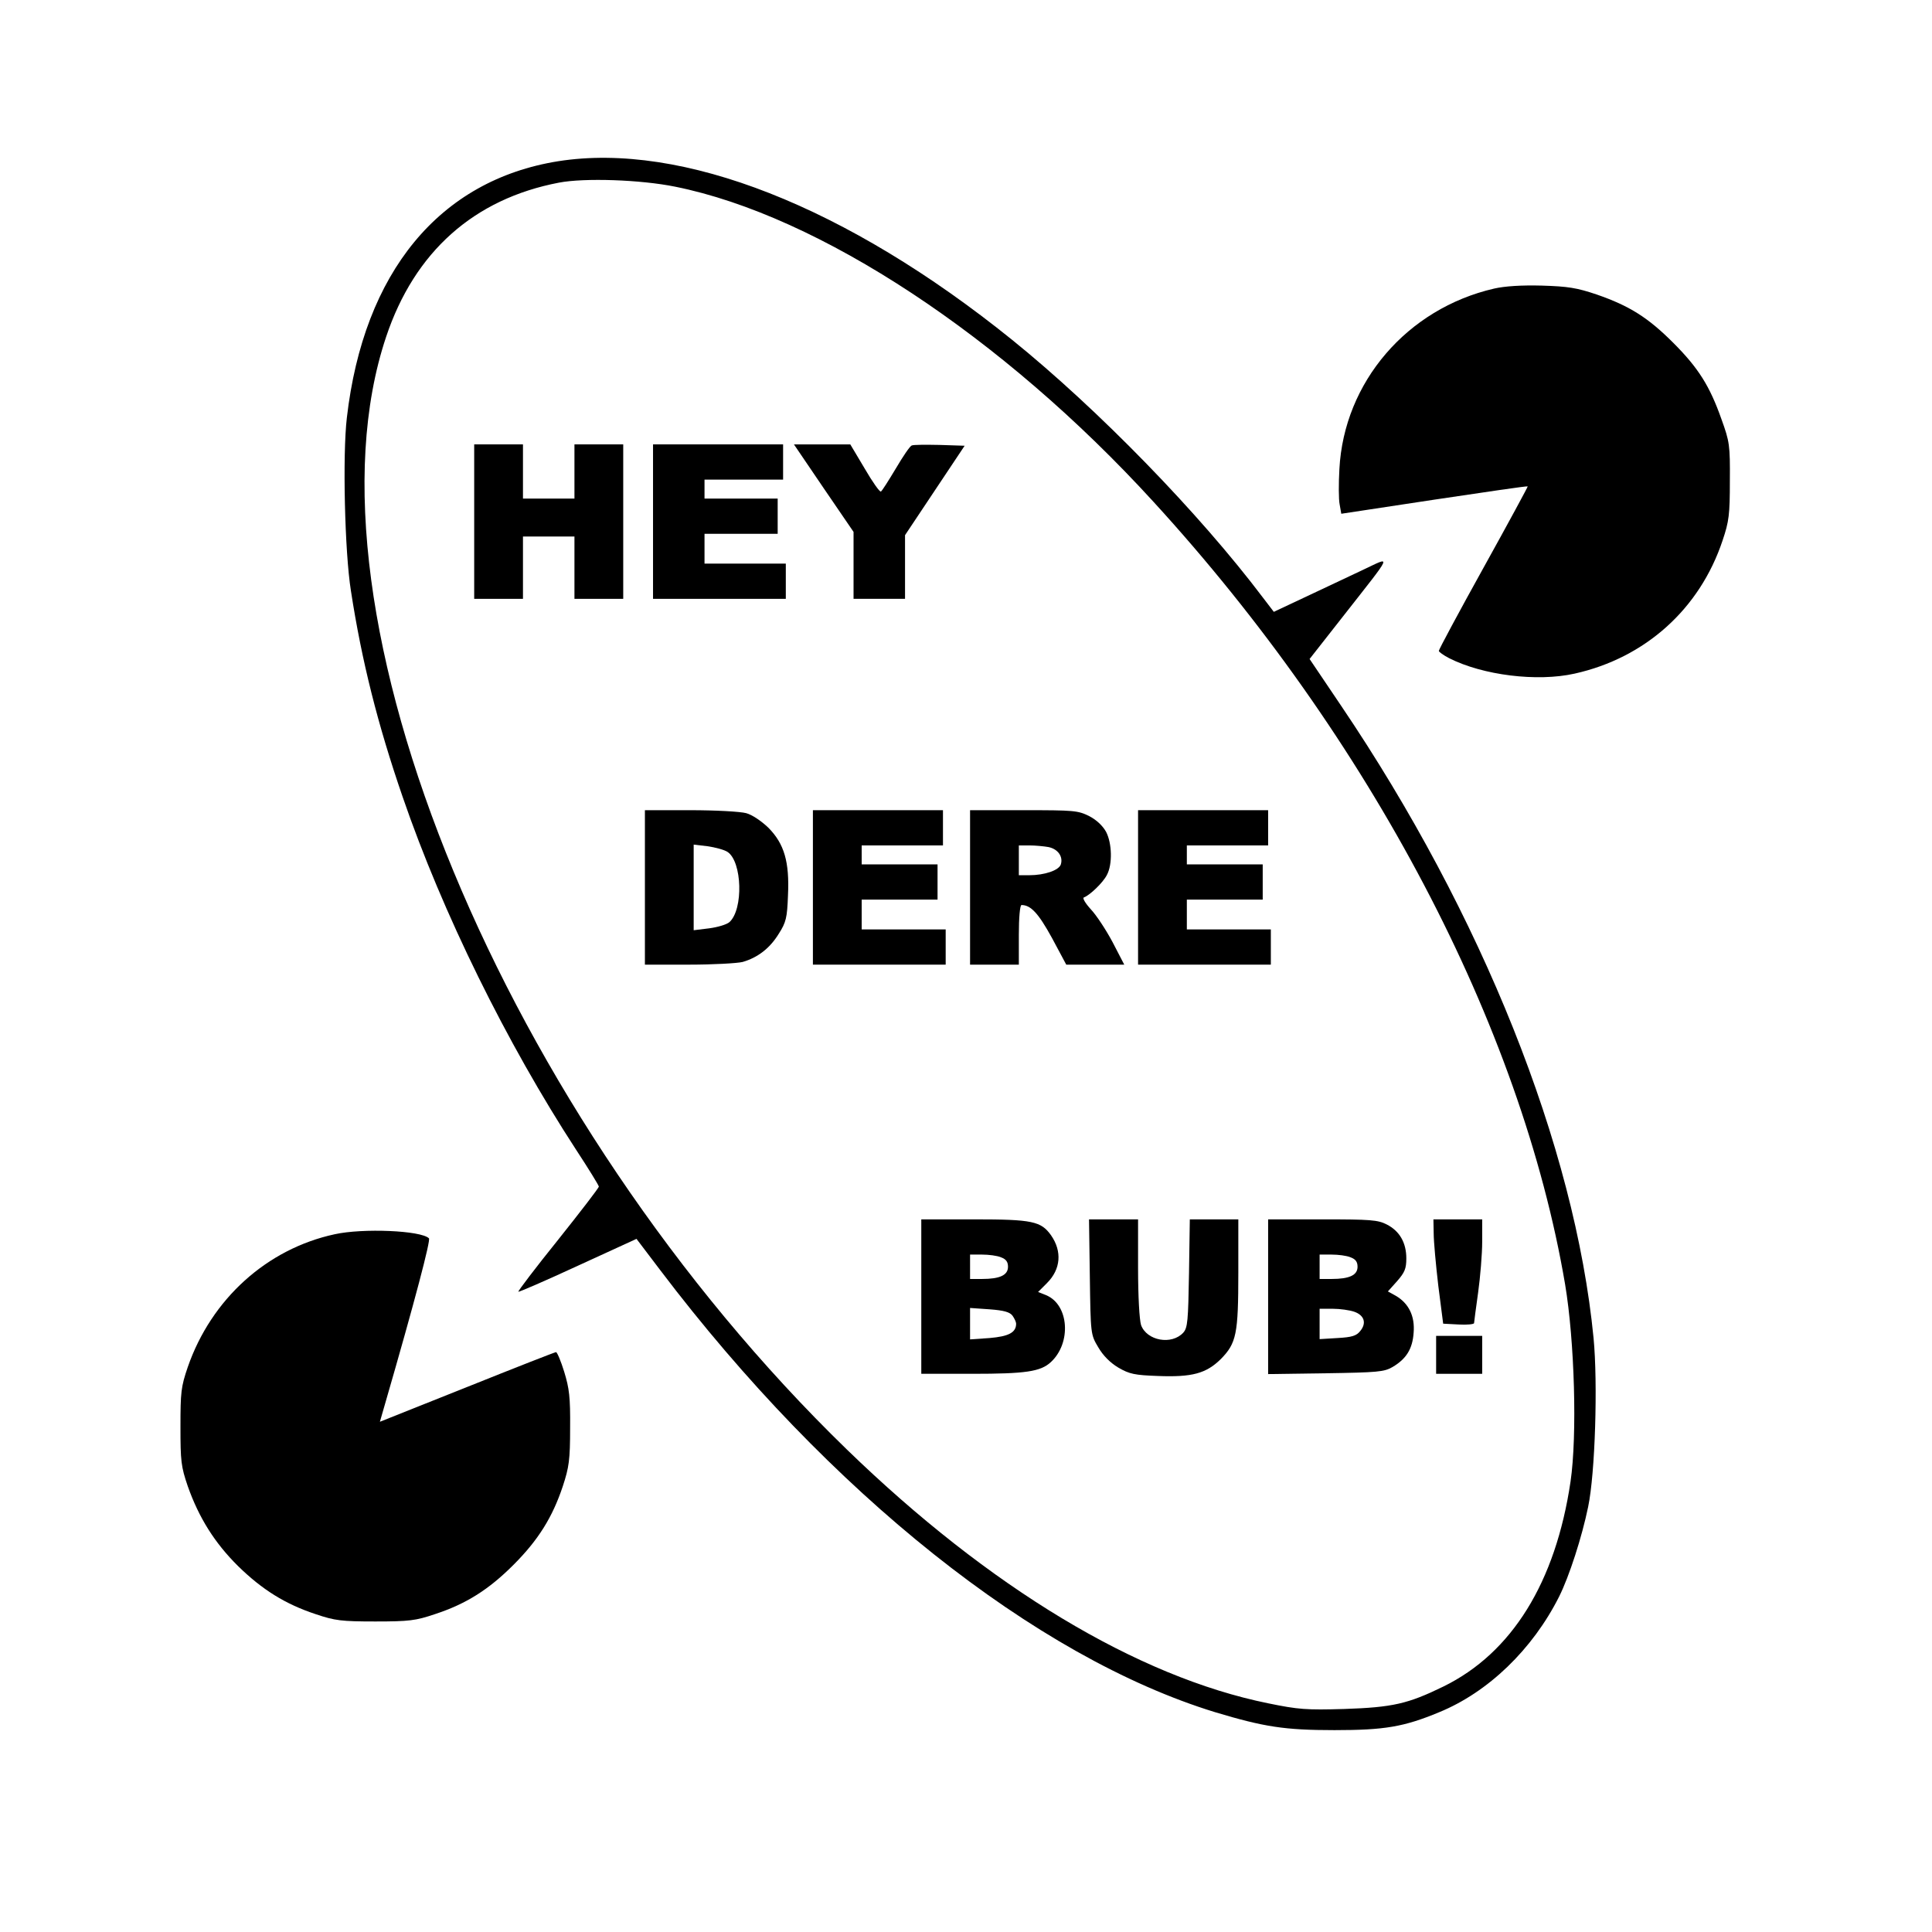
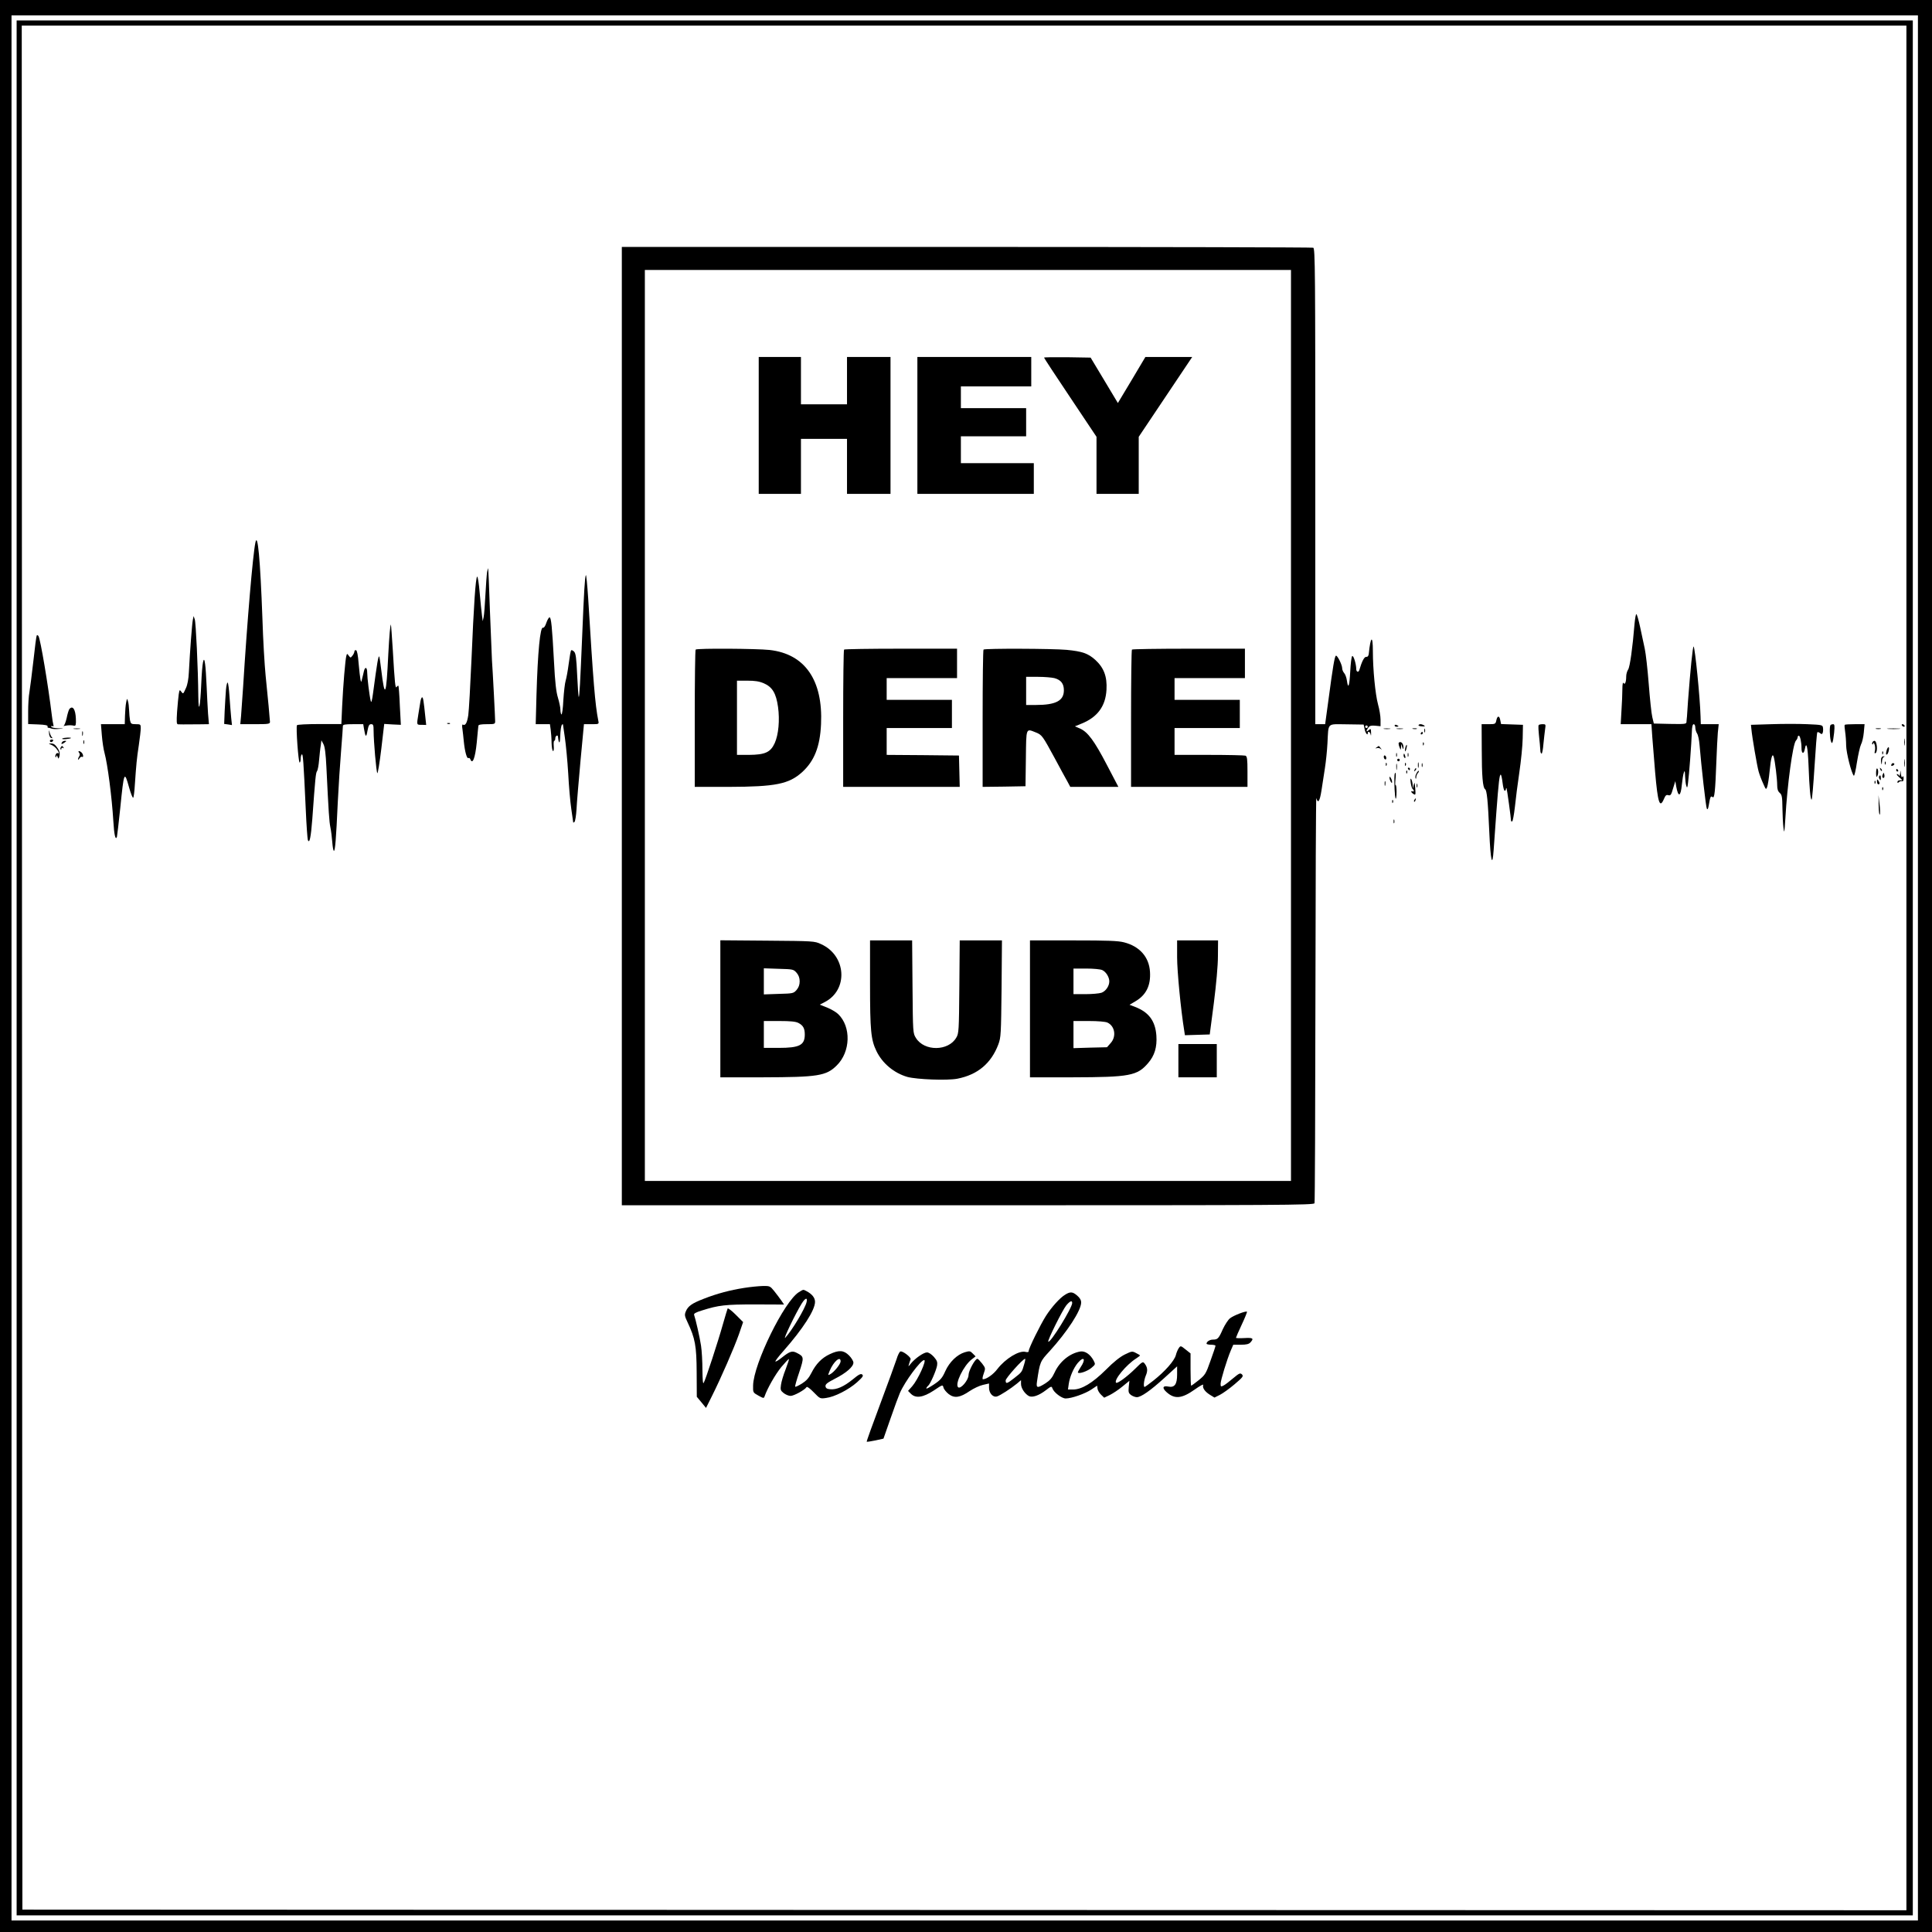
- <svg xmlns="http://www.w3.org/2000/svg" version="1.0" width="713pt" height="713pt" viewBox="0 0 713 713" preserveAspectRatio="xMidYMid meet">
-   <g transform="translate(0,713) scale(0.1,-0.1)" fill="#000000" stroke="none">
-     <path d="M2060 6535 c-438 -70 -718 -409 -780 -947 -16 -136 -8 -494 15 -638 40 -260 99 -494 191 -761 147 -428 384 -909 640 -1302 46 -70 84 -132 84 -136 0 -5 -68 -93 -150 -196 -83 -103 -149 -190 -147 -192 2 -2 101 41 220 96 l216 99 88 -116 c623 -822 1385 -1428 2048 -1631 180 -54 255 -66 440 -66 185 0 256 12 386 66 181 74 345 232 443 427 37 74 84 219 107 331 26 124 36 456 20 623 -69 707 -411 1563 -932 2334 l-116 172 124 158 c188 240 180 221 71 170 -51 -24 -146 -69 -210 -99 l-117 -55 -39 51 c-236 313 -609 696 -927 953 -610 492 -1218 731 -1675 659z m432 -94 c531 -107 1208 -553 1765 -1163 799 -873 1357 -1934 1519 -2888 35 -209 45 -557 20 -728 -55 -371 -216 -632 -469 -756 -131 -64 -187 -77 -367 -83 -139 -4 -168 -2 -280 21 -483 98 -1030 428 -1554 936 -1266 1228 -2040 3095 -1701 4107 105 314 324 509 638 569 94 18 301 11 429 -15z" />
-     <path d="M1750 5205 l0 -285 90 0 90 0 0 115 0 115 95 0 95 0 0 -115 0 -115 90 0 90 0 0 285 0 285 -90 0 -90 0 0 -100 0 -100 -95 0 -95 0 0 100 0 100 -90 0 -90 0 0 -285z" />
-     <path d="M2410 5205 l0 -285 245 0 245 0 0 65 0 65 -150 0 -150 0 0 55 0 55 135 0 135 0 0 65 0 65 -135 0 -135 0 0 35 0 35 145 0 145 0 0 65 0 65 -240 0 -240 0 0 -285z" />
-     <path d="M3040 5328 l110 -161 0 -124 0 -123 95 0 95 0 0 118 0 117 110 165 110 165 -92 3 c-50 1 -97 1 -103 -2 -7 -2 -33 -41 -59 -85 -27 -45 -51 -83 -55 -85 -4 -3 -31 35 -60 85 l-53 89 -104 0 -104 0 110 -162z" />
-     <path d="M2380 3855 l0 -285 163 0 c89 0 178 5 198 10 55 16 100 50 133 104 27 42 31 59 34 141 6 125 -14 191 -72 250 -26 25 -60 48 -82 54 -22 6 -114 11 -206 11 l-168 0 0 -285z m305 131 c54 -36 59 -212 7 -259 -10 -9 -44 -19 -75 -23 l-57 -7 0 158 0 158 51 -6 c28 -4 62 -13 74 -21z" />
-     <path d="M3000 3855 l0 -285 245 0 245 0 0 65 0 65 -155 0 -155 0 0 55 0 55 140 0 140 0 0 65 0 65 -140 0 -140 0 0 35 0 35 150 0 150 0 0 65 0 65 -240 0 -240 0 0 -285z" />
-     <path d="M3580 3855 l0 -285 90 0 90 0 0 110 c0 63 4 110 10 110 34 0 62 -30 112 -121 l53 -99 107 0 107 0 -43 83 c-24 45 -60 100 -81 122 -20 22 -31 41 -25 43 22 8 71 55 85 83 21 39 19 117 -3 159 -12 22 -35 44 -62 58 -42 21 -57 22 -242 22 l-198 0 0 -285z m289 149 c35 -7 55 -35 46 -64 -7 -22 -60 -40 -117 -40 l-38 0 0 55 0 55 39 0 c21 0 53 -3 70 -6z" />
-     <path d="M4200 3855 l0 -285 245 0 245 0 0 65 0 65 -155 0 -155 0 0 55 0 55 140 0 140 0 0 65 0 65 -140 0 -140 0 0 35 0 35 150 0 150 0 0 65 0 65 -240 0 -240 0 0 -285z" />
-     <path d="M3400 2345 l0 -285 188 0 c197 0 252 8 290 43 77 71 67 212 -17 247 l-30 12 33 33 c51 51 56 117 15 176 -37 52 -69 59 -283 59 l-196 0 0 -285z m294 145 c19 -7 26 -17 26 -35 0 -31 -30 -45 -96 -45 l-44 0 0 45 0 45 44 0 c25 0 56 -4 70 -10z m43 -216 c7 -10 13 -23 13 -29 0 -33 -28 -47 -98 -53 l-72 -5 0 58 0 58 72 -5 c53 -4 75 -10 85 -24z" />
-     <path d="M4022 2418 c3 -212 3 -213 31 -260 18 -31 44 -57 74 -75 41 -24 61 -28 146 -31 126 -5 178 9 232 62 58 59 65 92 65 320 l0 196 -89 0 -90 0 -3 -199 c-3 -175 -5 -201 -21 -219 -43 -47 -135 -30 -156 28 -6 20 -11 104 -11 211 l0 179 -91 0 -90 0 3 -212z" />
-     <path d="M4680 2344 l0 -285 213 3 c191 3 215 5 246 23 51 30 74 67 78 127 5 61 -18 108 -66 136 l-29 16 34 38 c28 32 34 46 34 84 0 58 -25 101 -72 125 -33 17 -60 19 -238 19 l-200 0 0 -286z m304 146 c19 -7 26 -17 26 -35 0 -31 -30 -45 -96 -45 l-44 0 0 45 0 45 44 0 c25 0 56 -4 70 -10z m14 -201 c37 -13 46 -42 22 -71 -14 -18 -31 -23 -84 -26 l-66 -4 0 56 0 56 49 0 c26 0 62 -5 79 -11z" />
-     <path d="M5291 2578 c0 -29 8 -116 17 -193 l18 -140 57 -3 c31 -2 57 1 57 5 0 4 7 55 15 113 8 58 15 142 15 188 l0 82 -90 0 -90 0 1 -52z" />
-     <path d="M5300 2130 l0 -70 85 0 85 0 0 70 0 70 -85 0 -85 0 0 -70z" />
-     <path d="M5514 6065 c-321 -74 -554 -345 -571 -666 -3 -53 -3 -112 1 -131 l6 -34 343 52 c188 28 343 51 345 49 1 -1 -72 -136 -163 -300 -91 -164 -165 -302 -165 -307 0 -4 17 -16 38 -27 124 -63 325 -88 463 -57 261 58 462 239 546 491 24 71 27 96 27 220 1 132 -1 145 -31 228 -43 122 -85 189 -178 282 -93 93 -161 136 -282 178 -74 25 -106 30 -203 33 -74 2 -137 -2 -176 -11z" />
-     <path d="M1235 2575 c-250 -54 -455 -239 -542 -490 -25 -73 -27 -93 -27 -220 0 -127 2 -147 27 -220 41 -116 99 -209 186 -295 89 -87 174 -140 286 -177 71 -24 95 -27 220 -27 125 0 149 3 220 27 116 38 199 91 290 182 92 92 144 176 182 290 23 70 27 97 27 215 1 114 -3 146 -22 208 -12 39 -26 72 -30 72 -4 0 -152 -58 -329 -129 l-321 -128 19 66 c111 383 169 605 162 611 -29 29 -244 38 -348 15z" />
+ <svg xmlns="http://www.w3.org/2000/svg" version="1.0" width="1510pt" height="1510pt" viewBox="0 0 1510 1510" preserveAspectRatio="xMidYMid meet">
+   <g transform="translate(0,1510) scale(0.1,-0.1)" fill="#000000" stroke="none">
+     <path d="M0 7550 l0 -7550 7550 0 7550 0 0 7550 0 7550 -7550 0 -7550 0 0 -7550z m14990 -15 l0 -7445 -7450 0 -7450 0 0 7445 0 7445 7450 0 7450 0 0 -7445z" />
+     <path d="M130 7535 l0 -7405 7410 0 7410 0 0 7405 0 7405 -7410 0 -7410 0 0 -7405z m14770 0 l0 -7365 -7362 2 -7363 3 -3 7363 -2 7362 7365 0 7365 0 0 -7365z" />
+     <path d="M4860 9425 l0 -3745 2704 0 c2456 0 2704 1 2710 16 3 9 6 730 7 1602 1 873 4 1577 7 1564 13 -46 27 -25 40 58 7 47 19 126 27 175 8 50 17 137 20 195 9 166 -7 150 149 149 l134 -2 7 -33 c5 -31 25 -58 25 -35 0 21 19 11 23 -11 2 -13 4 -6 3 14 -1 34 -2 35 -19 21 -20 -19 -22 -6 -2 21 10 14 23 17 54 14 l41 -4 0 51 c0 28 -9 82 -20 121 -21 77 -40 274 -40 415 0 129 -18 118 -32 -21 -2 -17 -9 -25 -20 -24 -15 2 -34 -35 -54 -103 -6 -21 -24 -15 -24 8 0 39 -22 111 -32 101 -5 -5 -12 -59 -15 -121 -6 -114 -16 -142 -26 -70 -3 22 -12 48 -21 58 -9 10 -16 27 -16 39 0 26 -39 104 -49 97 -10 -5 -24 -88 -57 -337 l-27 -198 -38 0 -39 0 0 1859 c0 1686 -1 1859 -16 1865 -9 3 -1228 6 -2710 6 l-2694 0 0 -3745z m5230 5 l0 -3560 -2525 0 -2525 0 0 3560 0 3560 2525 0 2525 0 0 -3560z m600 -10 c0 -5 -4 -10 -10 -10 -5 0 -10 5 -10 10 0 6 5 10 10 10 6 0 10 -4 10 -10z" />
+     <path d="M5930 11775 l0 -535 165 0 165 0 0 215 0 215 180 0 180 0 0 -215 0 -215 170 0 170 0 0 535 0 535 -170 0 -170 0 0 -185 0 -185 -180 0 -180 0 0 185 0 185 -165 0 -165 0 0 -535z" />
+     <path d="M7170 11775 l0 -535 455 0 455 0 0 120 0 120 -285 0 -285 0 0 105 0 105 255 0 255 0 0 110 0 110 -255 0 -255 0 0 85 0 85 275 0 275 0 0 115 0 115 -445 0 -445 0 0 -535z" />
+     <path d="M8160 12305 c0 -3 92 -144 205 -312 l205 -307 0 -223 0 -223 165 0 165 0 0 223 0 223 209 312 209 312 -183 0 -183 0 -107 -180 -108 -180 -106 177 -107 178 -182 3 c-100 1 -182 0 -182 -3z" />
+     <path d="M5437 10023 c-4 -3 -7 -246 -7 -540 l0 -533 268 0 c363 1 467 22 570 114 96 87 141 199 149 376 16 344 -126 549 -402 580 -100 11 -568 14 -578 3z m534 -264 c66 -29 95 -78 110 -185 14 -103 4 -215 -26 -282 -33 -72 -75 -91 -202 -92 l-93 0 0 290 0 290 81 0 c60 0 93 -5 130 -21z" />
+     <path d="M6597 10023 c-4 -3 -7 -246 -7 -540 l0 -533 455 0 456 0 -3 123 -3 122 -282 3 -283 2 0 105 0 105 255 0 255 0 0 110 0 110 -255 0 -255 0 0 85 0 85 275 0 275 0 0 115 0 115 -438 0 c-241 0 -442 -3 -445 -7z" />
+     <path d="M7687 10023 c-4 -3 -7 -246 -7 -540 l0 -533 168 2 167 3 3 218 c3 244 -1 234 79 202 47 -19 52 -27 146 -200 41 -77 86 -159 99 -182 l23 -43 188 0 188 0 -90 172 c-98 188 -149 257 -210 284 l-40 17 56 23 c121 50 184 135 191 263 6 104 -21 173 -88 234 -56 50 -100 66 -224 78 -106 10 -640 12 -649 2z m554 -223 c51 -14 74 -43 74 -95 0 -82 -63 -115 -220 -115 l-75 0 0 110 0 110 93 0 c50 0 108 -5 128 -10z" />
+     <path d="M8847 10023 c-4 -3 -7 -246 -7 -540 l0 -533 455 0 455 0 0 119 c0 99 -3 120 -16 125 -9 3 -137 6 -285 6 l-269 0 0 105 0 105 255 0 255 0 0 110 0 110 -255 0 -255 0 0 85 0 85 275 0 275 0 0 115 0 115 -438 0 c-241 0 -442 -3 -445 -7z" />
+     <path d="M5630 7216 l0 -536 333 0 c429 1 494 11 576 92 109 106 115 303 12 402 -15 15 -54 38 -86 51 l-58 23 39 20 c186 96 169 364 -29 453 -51 24 -58 24 -419 27 l-368 3 0 -535z m596 281 c16 -19 24 -40 24 -67 0 -27 -8 -48 -24 -67 -24 -27 -27 -28 -140 -31 l-116 -4 0 102 0 102 116 -4 c113 -3 116 -4 140 -31z m14 -392 c37 -19 50 -43 50 -90 0 -84 -41 -105 -205 -105 l-115 0 0 105 0 105 120 0 c88 0 129 -4 150 -15z" />
+     <path d="M6800 7408 c0 -364 7 -434 50 -523 47 -97 138 -172 242 -202 75 -20 311 -29 390 -14 159 31 265 120 321 269 20 54 21 78 25 435 l3 377 -165 0 -165 0 -3 -362 c-3 -345 -4 -365 -24 -398 -62 -107 -250 -108 -315 -3 -24 38 -24 40 -27 401 l-3 362 -164 0 -165 0 0 -342z" />
+     <path d="M8050 7215 l0 -535 333 0 c447 1 506 12 591 112 50 58 70 124 64 213 -8 115 -59 184 -166 225 l-44 17 46 27 c84 49 121 124 114 231 -7 115 -81 199 -203 230 -47 12 -127 15 -397 15 l-338 0 0 -535z m565 303 c29 -13 55 -55 55 -88 0 -37 -28 -77 -61 -89 -18 -6 -74 -11 -125 -11 l-94 0 0 100 0 100 100 0 c55 0 111 -5 125 -12z m40 -410 c59 -27 72 -109 26 -160 l-29 -33 -131 -3 -131 -4 0 106 0 106 120 0 c71 0 130 -5 145 -12z" />
+     <path d="M9200 7619 c0 -110 29 -412 56 -577 l5 -33 97 3 97 3 32 245 c19 150 32 292 32 368 l1 122 -160 0 -160 0 0 -131z" />
+     <path d="M9210 6810 l0 -130 150 0 150 0 0 130 0 130 -150 0 -150 0 0 -130z" />
+     <path d="M1996 10859 c-20 -95 -64 -613 -96 -1129 -6 -91 -13 -193 -16 -227 l-6 -63 116 0 c104 0 116 2 116 18 -1 24 -16 188 -34 362 -8 80 -20 280 -25 445 -17 464 -37 680 -55 594z" />
+     <path d="M3807 10628 c-3 -18 -9 -97 -13 -176 -4 -78 -10 -157 -14 -175 l-7 -32 -6 45 c-3 25 -12 105 -18 178 -6 73 -15 130 -20 125 -12 -12 -26 -222 -44 -648 -9 -203 -20 -399 -25 -434 -9 -61 -23 -86 -43 -74 -5 3 -7 -11 -3 -33 3 -22 8 -66 11 -99 8 -80 24 -137 36 -130 5 4 12 -1 15 -9 17 -45 38 9 50 129 4 39 8 81 9 95 2 14 3 31 4 38 1 8 21 12 66 12 61 0 65 1 65 23 0 30 -19 395 -25 477 -2 36 -9 211 -16 390 -6 179 -12 326 -14 328 -1 2 -5 -12 -8 -30z" />
+     <path d="M4579 10605 c-8 -12 -15 -134 -29 -480 -15 -355 -21 -477 -27 -472 -2 3 -8 80 -12 171 -6 134 -11 170 -24 183 -9 9 -19 14 -23 10 -4 -3 -12 -50 -19 -104 -7 -54 -18 -114 -24 -133 -6 -19 -14 -88 -18 -152 -3 -65 -10 -115 -15 -112 -4 3 -8 20 -8 37 0 18 -9 59 -19 93 -14 45 -23 119 -31 280 -15 276 -22 349 -35 349 -5 0 -17 -19 -25 -43 -8 -25 -19 -41 -26 -38 -22 9 -41 -186 -51 -526 l-6 -228 55 0 56 0 6 -42 c3 -24 7 -71 7 -105 1 -35 6 -63 12 -63 5 0 7 18 5 40 -2 22 0 40 4 40 5 0 8 9 8 20 0 18 19 30 21 13 5 -55 15 -61 17 -10 2 58 7 96 15 104 4 3 7 4 7 1 0 -2 7 -49 15 -104 8 -54 20 -180 26 -279 5 -99 16 -224 24 -277 8 -54 15 -101 15 -105 0 -4 5 -2 10 3 6 6 13 51 16 100 2 49 17 218 31 377 l27 287 59 0 c59 0 59 0 53 28 -25 126 -39 300 -79 957 -7 105 -15 186 -18 180z" />
+     <path d="M12775 10223 c-15 -184 -36 -336 -50 -356 -8 -12 -15 -36 -15 -53 0 -45 -10 -70 -21 -52 -5 8 -9 -11 -9 -48 0 -33 -3 -109 -7 -167 l-6 -107 120 0 120 0 7 -102 c4 -57 14 -179 22 -273 21 -241 36 -287 69 -209 12 28 19 34 34 29 17 -5 23 2 37 52 l18 58 7 -43 c16 -86 35 -80 44 16 4 37 10 78 15 92 7 21 9 17 10 -25 1 -27 5 -61 9 -75 7 -22 9 -20 14 20 8 54 27 309 30 397 1 43 6 63 15 63 6 0 12 -11 12 -25 0 -14 6 -36 14 -48 8 -12 16 -51 19 -87 14 -170 50 -487 57 -500 6 -10 10 -3 15 25 12 70 15 77 30 65 15 -13 21 40 30 285 3 83 8 180 11 218 l7 67 -70 0 -70 0 -2 63 c-4 146 -43 532 -54 544 -7 6 -26 -188 -44 -427 -3 -52 -7 -106 -8 -120 -2 -14 -3 -33 -4 -43 -1 -16 -12 -17 -128 -15 l-127 3 -12 50 c-7 28 -19 145 -28 260 -9 116 -23 239 -31 275 -8 36 -24 111 -36 168 -12 56 -25 102 -30 102 -4 0 -10 -35 -14 -77z" />
+     <path d="M1507 10255 c-6 -29 -22 -240 -31 -411 -2 -49 -11 -97 -22 -120 -23 -51 -22 -50 -38 -29 -12 16 -13 15 -19 -21 -3 -21 -9 -83 -13 -136 -5 -80 -4 -98 7 -99 14 -1 37 -1 168 0 l74 1 -7 83 c-3 45 -8 141 -11 212 -3 72 -8 150 -12 175 -10 79 -23 13 -30 -154 -8 -184 -21 -242 -23 -101 -2 223 -19 582 -28 605 l-9 25 -6 -30z" />
+     <path d="M3046 10158 c-3 -35 -8 -110 -11 -168 -16 -335 -27 -360 -56 -120 -6 52 -13 97 -15 99 -7 8 -17 -51 -48 -284 -8 -60 -14 -82 -18 -65 -11 43 -28 184 -28 223 0 43 -17 50 -26 10 -3 -16 -10 -41 -14 -58 -7 -30 -7 -30 -13 -5 -3 14 -9 70 -14 124 -5 65 -12 101 -20 104 -7 2 -13 -2 -13 -10 0 -7 -7 -22 -15 -32 -15 -19 -15 -19 -29 -1 -13 18 -14 18 -19 -1 -8 -26 -25 -227 -33 -396 l-6 -137 -171 0 c-99 0 -172 -4 -176 -9 -9 -15 11 -292 21 -292 4 0 8 13 8 29 0 17 4 32 9 35 9 6 13 -45 31 -435 5 -119 13 -224 16 -234 13 -33 24 21 35 165 23 320 27 361 37 373 5 6 13 46 16 87 4 41 9 93 13 114 l5 40 16 -30 c11 -20 18 -75 23 -179 18 -368 22 -423 31 -470 6 -27 12 -80 15 -117 3 -38 8 -68 13 -68 9 0 17 90 30 380 6 124 18 305 26 403 8 99 14 185 14 193 0 11 18 14 80 14 l79 0 6 -37 c11 -66 18 -70 27 -15 8 41 13 52 29 52 16 0 19 -7 19 -52 0 -80 21 -322 29 -331 4 -4 18 81 31 189 l23 196 65 -4 65 -3 -8 150 c-3 83 -9 152 -11 155 -3 2 -9 -2 -14 -9 -10 -17 -15 28 -30 289 -7 107 -13 196 -15 198 -2 2 -6 -25 -9 -60z" />
+     <path d="M287 10133 c-3 -5 -15 -94 -26 -198 -12 -105 -26 -214 -31 -244 -6 -30 -10 -99 -10 -152 l0 -98 78 -3 c55 -2 76 -7 74 -15 -1 -7 1 -12 5 -11 5 0 15 -2 24 -6 9 -4 36 -6 60 -3 44 3 43 4 -8 5 -30 1 -53 7 -53 13 0 5 5 7 11 3 7 -4 9 0 6 12 -3 11 -9 44 -12 74 -29 238 -88 589 -104 618 -5 8 -11 10 -14 5z" />
+     <path d="M1766 9708 c-3 -35 -7 -109 -10 -165 l-4 -101 30 -4 31 -5 -6 56 c-3 31 -9 105 -13 164 -4 59 -10 110 -15 112 -4 3 -10 -23 -13 -57z" />
+     <path d="M3286 9618 c-3 -18 -10 -63 -16 -99 -14 -88 -15 -84 26 -84 l35 -1 -6 56 c-14 137 -18 160 -26 160 -4 0 -10 -15 -13 -32z" />
+     <path d="M986 9610 c-4 -19 -8 -65 -9 -102 l-2 -68 -93 0 -93 0 7 -87 c4 -49 13 -110 21 -138 24 -89 57 -341 69 -535 6 -105 17 -152 28 -120 2 8 14 110 26 225 29 288 32 294 69 160 13 -46 27 -82 32 -80 4 3 10 49 13 103 11 158 15 204 31 308 8 54 15 114 15 132 0 31 -2 32 -39 32 -35 0 -39 3 -45 31 -3 17 -6 52 -7 78 -1 25 -4 57 -9 71 -7 24 -7 24 -14 -10z" />
+     <path d="M542 9558 c-5 -7 -15 -39 -21 -70 -7 -31 -18 -59 -24 -61 -7 -2 -1 -2 13 1 27 5 47 5 70 0 12 -2 15 8 13 55 -3 74 -25 106 -51 75z" />
+     <path d="M11695 9470 c-6 -29 -9 -30 -61 -30 l-54 0 1 -197 c0 -207 8 -300 26 -311 14 -9 22 -88 33 -336 10 -227 24 -283 34 -139 4 48 13 180 21 293 18 240 25 301 35 295 4 -2 10 -32 14 -65 4 -33 11 -60 16 -60 6 0 10 5 10 12 0 6 2 9 5 7 3 -4 35 -235 35 -256 0 -2 4 -3 9 -3 4 0 14 51 21 113 6 61 22 184 35 272 13 88 25 207 26 265 l2 105 -85 3 -86 3 -6 29 c-7 39 -23 38 -31 0z" />
+     <path d="M3498 9443 c7 -3 16 -2 19 1 4 3 -2 6 -13 5 -11 0 -14 -3 -6 -6z" />
+     <path d="M13845 9440 l-160 -5 3 -30 c6 -67 45 -293 57 -335 7 -25 23 -67 36 -95 21 -48 22 -49 31 -25 5 14 14 70 19 124 10 105 22 145 32 110 10 -32 27 -173 27 -220 0 -32 6 -49 20 -61 17 -15 20 -31 21 -118 1 -55 4 -125 8 -155 6 -49 8 -40 15 75 15 264 58 577 82 606 8 8 14 21 14 27 0 7 4 12 9 12 10 0 21 -49 21 -96 0 -46 18 -52 26 -9 12 67 23 20 29 -125 7 -185 15 -270 24 -270 4 0 14 117 23 261 9 143 18 263 22 266 3 3 12 0 21 -7 12 -10 16 -9 21 3 3 9 4 26 2 39 -3 22 -7 23 -123 28 -66 3 -192 3 -280 0z" />
+     <path d="M10900 9430 c0 -6 7 -10 15 -10 8 0 15 2 15 4 0 2 -7 6 -15 10 -8 3 -15 1 -15 -4z" />
+     <path d="M11087 9433 c-3 -5 9 -9 26 -10 24 -2 28 0 17 7 -18 12 -37 13 -43 3z" />
+     <path d="M12027 9434 c-6 -6 -4 -33 8 -149 1 -16 3 -40 4 -52 0 -13 5 -23 10 -23 4 0 11 34 14 75 4 41 10 93 13 115 6 38 5 40 -18 40 -14 0 -28 -3 -31 -6z" />
+     <path d="M14307 9433 c-9 -8 -7 -90 2 -123 10 -35 17 -16 26 63 5 54 4 67 -8 67 -7 0 -17 -3 -20 -7z" />
+     <path d="M14418 9435 c-3 -3 -1 -26 3 -53 4 -26 8 -75 8 -109 1 -57 41 -216 60 -236 4 -4 15 42 24 103 10 61 24 125 32 141 9 16 19 59 22 94 l6 65 -75 0 c-41 0 -77 -2 -80 -5z" />
+     <path d="M14865 9430 c3 -5 11 -10 16 -10 6 0 7 5 4 10 -3 6 -11 10 -16 10 -6 0 -7 -4 -4 -10z" />
+     <path d="M578 9403 c12 -2 32 -2 45 0 12 2 2 4 -23 4 -25 0 -35 -2 -22 -4z" />
+     <path d="M10818 9403 c12 -2 32 -2 45 0 12 2 2 4 -23 4 -25 0 -35 -2 -22 -4z" />
+     <path d="M10918 9403 c12 -2 32 -2 45 0 12 2 2 4 -23 4 -25 0 -35 -2 -22 -4z" />
+     <path d="M11043 9403 c9 -2 23 -2 30 0 6 3 -1 5 -18 5 -16 0 -22 -2 -12 -5z" />
+     <path d="M11132 9390 c0 -14 2 -19 5 -12 2 6 2 18 0 25 -3 6 -5 1 -5 -13z" />
+     <path d="M14663 9403 c9 -2 25 -2 35 0 9 3 1 5 -18 5 -19 0 -27 -2 -17 -5z" />
+     <path d="M14758 9403 c23 -2 61 -2 85 0 23 2 4 4 -43 4 -47 0 -66 -2 -42 -4z" />
+     <path d="M383 9371 c1 -21 8 -36 17 -39 12 -4 13 -2 3 9 -6 8 -13 25 -16 39 -4 17 -5 15 -4 -9z" />
+     <path d="M642 9365 c0 -16 2 -22 5 -12 2 9 2 23 0 30 -3 6 -5 -1 -5 -18z" />
+     <path d="M11105 9370 c-3 -5 -1 -10 4 -10 6 0 11 5 11 10 0 6 -2 10 -4 10 -3 0 -8 -4 -11 -10z" />
+     <path d="M487 9328 c-6 -4 5 -6 25 -5 20 2 39 5 42 8 8 7 -54 5 -67 -3z" />
+     <path d="M14883 9300 c0 -25 2 -35 4 -22 2 12 2 32 0 45 -2 12 -4 2 -4 -23z" />
+     <path d="M390 9310 c0 -5 4 -10 9 -10 6 0 13 5 16 10 3 6 -1 10 -9 10 -9 0 -16 -4 -16 -10z" />
+     <path d="M652 9300 c0 -14 2 -19 5 -12 2 6 2 18 0 25 -3 6 -5 1 -5 -13z" />
+     <path d="M485 9299 c-11 -17 -2 -18 19 -3 17 12 17 14 4 14 -9 0 -20 -5 -23 -11z" />
+     <path d="M14635 9299 c-4 -6 -4 -13 -1 -16 3 -4 6 0 7 8 0 8 4 4 10 -9 5 -13 6 -35 3 -49 -5 -18 -3 -24 5 -19 19 12 11 96 -9 96 -5 0 -12 -5 -15 -11z" />
+     <path d="M10931 9288 c0 -7 4 -22 9 -33 8 -18 9 -18 10 5 l2 25 8 -25 c5 -15 8 -18 9 -8 2 26 -10 48 -25 48 -8 0 -14 -6 -13 -12z" />
+     <path d="M11121 9284 c0 -11 3 -14 6 -6 3 7 2 16 -1 19 -3 4 -6 -2 -5 -13z" />
+     <path d="M400 9279 c14 -5 33 -20 42 -32 19 -24 24 -42 9 -33 -10 6 -25 -24 -16 -32 3 -3 5 1 6 9 0 8 4 6 9 -6 7 -19 8 -18 15 7 4 18 1 35 -11 55 -23 35 -34 43 -59 42 -17 0 -16 -2 5 -10z" />
+     <path d="M10986 9265 c-3 -9 -6 -24 -5 -33 0 -9 5 -4 10 12 9 32 6 48 -5 21z" />
+     <path d="M475 9259 c-4 -6 -4 -13 -1 -16 3 -4 6 -1 6 6 0 7 5 9 12 5 7 -4 8 -3 4 4 -9 15 -13 15 -21 1z" />
+     <path d="M10760 9259 c-13 -9 -13 -10 1 -6 9 3 23 0 30 -6 11 -10 11 -9 0 6 -7 9 -14 17 -15 17 0 0 -8 -5 -16 -11z" />
+     <path d="M14746 9238 c-8 -32 -7 -40 3 -34 11 7 21 56 11 56 -4 0 -10 -10 -14 -22z" />
+     <path d="M618 9217 c7 -8 7 -18 2 -27 -6 -8 -10 -19 -10 -25 1 -5 5 -2 11 8 6 9 14 15 20 12 13 -9 11 19 -3 33 -16 16 -33 15 -20 -1z" />
+     <path d="M14711 9214 c0 -11 3 -14 6 -6 3 7 2 16 -1 19 -3 4 -6 -2 -5 -13z" />
+     <path d="M10912 9200 c0 -14 2 -19 5 -12 2 6 2 18 0 25 -3 6 -5 1 -5 -13z" />
+     <path d="M11002 9200 c0 -14 2 -19 5 -12 2 6 2 18 0 25 -3 6 -5 1 -5 -13z" />
+     <path d="M10970 9196 c0 -8 4 -17 9 -20 5 -4 7 3 4 14 -6 23 -13 26 -13 6z" />
+     <path d="M10817 9193 c-3 -5 -2 -15 2 -22 5 -7 11 -9 14 -4 3 5 2 15 -2 22 -5 7 -11 9 -14 4z" />
+     <path d="M14704 9176 c-3 -8 -4 -25 -1 -38 3 -18 5 -16 6 9 0 17 7 34 14 36 9 4 9 6 -1 6 -7 1 -15 -5 -18 -13z" />
+     <path d="M14883 9135 c0 -27 2 -38 4 -22 2 15 2 37 0 50 -2 12 -4 0 -4 -28z" />
+     <path d="M10920 9160 c0 -5 5 -10 10 -10 6 0 10 5 10 10 0 6 -4 10 -10 10 -5 0 -10 -4 -10 -10z" />
+     <path d="M11082 9120 c0 -19 2 -27 5 -17 2 9 2 25 0 35 -3 9 -5 1 -5 -18z" />
+     <path d="M14731 9134 c0 -11 3 -14 6 -6 3 7 2 16 -1 19 -3 4 -6 -2 -5 -13z" />
+     <path d="M10831 9124 c0 -11 3 -14 6 -6 3 7 2 16 -1 19 -3 4 -6 -2 -5 -13z" />
+     <path d="M10913 9105 c0 -22 2 -30 4 -17 2 12 2 30 0 40 -3 9 -5 -1 -4 -23z" />
+     <path d="M10981 9124 c0 -11 3 -14 6 -6 3 7 2 16 -1 19 -3 4 -6 -2 -5 -13z" />
+     <path d="M11112 9120 c0 -14 2 -19 5 -12 2 6 2 18 0 25 -3 6 -5 1 -5 -13z" />
+     <path d="M14785 9129 c-9 -14 -2 -20 14 -10 8 6 9 11 3 15 -6 3 -14 1 -17 -5z" />
+     <path d="M11005 9090 c3 -5 8 -10 11 -10 2 0 4 5 4 10 0 6 -5 10 -11 10 -5 0 -7 -4 -4 -10z" />
+     <path d="M11056 9083 c-6 -14 -5 -15 5 -6 7 7 10 15 7 18 -3 3 -9 -2 -12 -12z" />
+     <path d="M14663 9059 c0 -26 3 -36 8 -27 11 17 11 55 0 62 -4 3 -8 -13 -8 -35z" />
+     <path d="M14696 9087 c3 -10 9 -15 12 -12 3 3 0 11 -7 18 -10 9 -11 8 -5 -6z" />
+     <path d="M14820 9080 c0 -5 5 -10 11 -10 5 0 7 5 4 10 -3 6 -8 10 -11 10 -2 0 -4 -4 -4 -10z" />
+     <path d="M10991 9064 c0 -11 3 -14 6 -6 3 7 2 16 -1 19 -3 4 -6 -2 -5 -13z" />
+     <path d="M11071 9056 c-8 -13 -11 -30 -8 -38 3 -8 6 -5 6 8 1 11 6 25 13 32 6 6 9 14 7 17 -3 3 -11 -6 -18 -19z" />
+     <path d="M14851 9055 c-2 -16 -5 -24 -8 -17 -2 6 -10 12 -16 12 -7 -1 2 -12 18 -26 17 -14 26 -24 20 -23 -22 3 -35 -2 -35 -13 0 -9 3 -9 11 -1 6 6 17 9 24 7 8 -3 13 4 13 21 0 18 -3 23 -8 14 -6 -8 -10 -1 -13 22 -4 33 -4 33 -6 4z" />
+     <path d="M10899 9038 c-4 -53 3 -174 9 -180 4 -4 7 19 7 52 0 32 -3 56 -7 54 -4 -3 -4 18 -1 46 3 27 3 50 -1 50 -3 0 -7 -10 -7 -22z" />
+     <path d="M14715 9047 c-4 -10 -5 -21 -1 -24 10 -10 18 4 13 24 -4 17 -4 17 -12 0z" />
+     <path d="M14686 9032 c-2 -4 -1 -14 5 -22 7 -12 9 -10 9 8 0 23 -5 28 -14 14z" />
+     <path d="M10860 9020 c0 -8 5 -22 10 -30 9 -13 10 -13 10 0 0 8 -5 22 -10 30 -9 13 -10 13 -10 0z" />
+     <path d="M11026 8980 c4 -25 11 -46 16 -48 4 -2 8 -8 8 -13 0 -6 -4 -7 -10 -4 -5 3 -10 2 -10 -2 0 -5 8 -13 18 -19 16 -10 17 -6 13 45 -4 48 -5 52 -12 26 l-7 -30 -1 30 c-1 17 -6 37 -11 45 -7 10 -8 1 -4 -30z" />
+     <path d="M14670 8993 c0 -13 5 -23 10 -23 13 0 13 11 0 30 -8 12 -10 11 -10 -7z" />
+     <path d="M10822 8975 c0 -16 2 -22 5 -12 2 9 2 23 0 30 -3 6 -5 -1 -5 -18z" />
+     <path d="M14651 8984 c0 -11 3 -14 6 -6 3 7 2 16 -1 19 -3 4 -6 -2 -5 -13z" />
+     <path d="M11072 8960 c0 -14 2 -19 5 -12 2 6 2 18 0 25 -3 6 -5 1 -5 -13z" />
+     <path d="M14711 8934 c0 -11 3 -14 6 -6 3 7 2 16 -1 19 -3 4 -6 -2 -5 -13z" />
+     <path d="M14683 8803 c1 -45 5 -76 9 -69 4 6 3 43 -2 81 l-8 70 1 -82z" />
+     <path d="M11055 8849 c-4 -6 -5 -12 -2 -15 2 -3 7 2 10 11 7 17 1 20 -8 4z" />
+     <path d="M10881 8834 c0 -11 3 -14 6 -6 3 7 2 16 -1 19 -3 4 -6 -2 -5 -13z" />
+     <path d="M10892 8680 c0 -14 2 -19 5 -12 2 6 2 18 0 25 -3 6 -5 1 -5 -13z" />
+     <path d="M5816 5034 c-108 -17 -212 -44 -316 -85 -91 -35 -123 -57 -140 -99 -11 -27 -9 -36 14 -85 59 -125 70 -184 71 -391 l1 -191 36 -43 36 -44 47 94 c72 144 172 374 210 481 l33 96 -58 58 c-31 31 -60 53 -63 48 -2 -4 -19 -60 -37 -123 -38 -136 -136 -435 -150 -458 -6 -12 -9 20 -10 101 0 65 -5 151 -11 190 -10 66 -42 206 -54 240 -4 10 12 20 62 35 130 41 180 47 415 47 l226 -1 -21 31 c-11 16 -36 49 -55 73 -33 41 -36 42 -91 41 -31 -1 -96 -7 -145 -15z" />
+     <path d="M6244 5001 c-113 -69 -355 -561 -358 -730 -1 -55 -1 -55 42 -79 40 -22 42 -22 48 -5 22 63 83 170 130 228 31 36 57 65 60 63 2 -2 -10 -39 -26 -81 -17 -42 -33 -97 -36 -120 -6 -39 -3 -46 21 -65 15 -12 40 -22 54 -22 26 0 112 47 125 69 4 6 27 -11 56 -41 49 -50 49 -51 97 -44 66 8 177 65 242 123 44 40 51 50 40 60 -11 9 -27 1 -74 -38 -69 -56 -127 -82 -176 -77 -25 2 -35 8 -37 23 -2 16 13 28 73 59 89 45 145 94 145 126 0 12 -15 37 -34 56 -42 42 -79 44 -151 10 -62 -29 -107 -75 -143 -146 -20 -40 -40 -62 -75 -84 -26 -16 -49 -27 -52 -24 -3 2 11 53 31 111 39 118 39 124 -18 153 -36 19 -55 13 -118 -37 -27 -22 -50 -35 -50 -29 0 5 28 42 63 81 154 175 247 320 247 384 0 32 -23 61 -67 84 -27 14 -22 14 -59 -8z m60 -78 c-12 -51 -112 -219 -166 -278 -24 -26 81 192 128 267 28 45 47 50 38 11z m266 -463 c0 -21 -51 -85 -82 -101 -18 -10 -18 -9 -3 28 30 72 85 119 85 73z" />
+     <path d="M8325 4981 c-41 -24 -107 -98 -151 -167 -42 -66 -134 -252 -134 -273 0 -9 -8 -11 -25 -7 -50 13 -157 -53 -219 -133 -32 -43 -86 -81 -114 -81 -5 0 -3 19 6 43 15 43 15 44 -12 80 -16 20 -32 37 -37 37 -18 0 -69 -94 -69 -126 0 -41 -63 -115 -82 -96 -26 26 43 168 106 217 l31 24 -22 22 c-20 21 -25 21 -63 10 -59 -18 -119 -75 -152 -148 -23 -52 -37 -69 -88 -103 -33 -22 -60 -37 -60 -32 0 5 6 15 14 21 17 14 62 116 70 158 4 27 0 39 -25 68 -18 20 -40 35 -54 35 -26 0 -92 -46 -125 -86 -22 -28 -22 -28 -15 -4 4 14 10 30 12 36 6 15 -63 68 -80 61 -7 -2 -21 -30 -30 -61 -10 -31 -67 -187 -127 -348 -60 -160 -108 -293 -106 -296 3 -2 33 3 68 10 l63 14 56 160 c30 87 63 176 72 196 38 89 163 258 190 258 21 0 -48 -152 -93 -204 l-33 -37 22 -22 c38 -38 95 -30 179 25 70 47 70 47 76 23 3 -13 22 -36 41 -51 45 -34 88 -28 164 24 30 20 76 42 103 48 l48 11 0 -33 c0 -44 32 -78 63 -68 25 8 106 60 155 100 l32 27 0 -30 c0 -32 29 -76 61 -94 27 -14 78 3 134 46 40 31 44 32 50 15 10 -32 73 -80 104 -80 46 0 152 37 201 70 l45 30 3 -24 c2 -13 14 -34 28 -47 l24 -23 44 21 c24 12 68 41 98 66 l55 45 -5 -48 c-4 -41 -1 -49 19 -64 13 -9 33 -16 44 -16 33 0 106 51 215 150 l100 91 0 -64 c0 -77 -20 -104 -69 -94 -44 9 -50 -11 -13 -44 63 -56 118 -51 220 21 39 28 69 44 66 36 -8 -22 12 -52 52 -77 l36 -22 42 21 c22 11 74 48 114 82 66 56 72 64 59 78 -14 13 -21 10 -69 -30 -29 -25 -63 -51 -75 -57 -21 -11 -23 -9 -23 14 0 27 50 191 80 261 l19 44 59 0 c44 0 63 5 75 18 29 32 20 38 -48 34 -36 -2 -65 -1 -65 2 0 3 20 50 45 103 25 53 43 98 41 101 -8 8 -104 -29 -132 -51 -15 -11 -40 -50 -57 -86 -32 -73 -40 -81 -77 -81 -25 0 -50 -16 -50 -32 0 -4 16 -8 35 -8 19 0 35 -4 35 -8 0 -5 -17 -57 -39 -117 -36 -103 -42 -111 -92 -152 -30 -24 -56 -43 -59 -43 -3 0 -5 57 -5 126 l0 126 -39 31 c-37 30 -39 30 -52 12 -8 -11 -19 -36 -24 -57 -12 -44 -85 -127 -175 -198 -34 -27 -66 -50 -69 -50 -11 0 -6 51 9 88 17 39 14 65 -9 95 -13 17 -18 15 -73 -40 -65 -64 -140 -119 -150 -110 -20 20 79 140 156 189 17 11 31 22 31 24 0 2 -14 11 -31 19 -30 16 -33 15 -87 -11 -37 -18 -89 -59 -149 -120 -104 -103 -188 -154 -256 -154 l-40 0 6 43 c8 56 37 124 71 165 49 57 65 29 21 -35 -13 -20 -23 -39 -20 -41 11 -11 74 11 104 36 33 28 34 28 18 59 -26 48 -66 76 -104 70 -82 -14 -161 -78 -201 -165 -18 -40 -36 -61 -70 -83 -65 -41 -75 -39 -67 14 23 154 24 156 98 236 139 153 247 319 247 381 0 19 -10 36 -31 54 -36 31 -54 32 -94 7z m55 -65 c0 -38 -172 -317 -187 -302 -8 8 111 247 141 284 29 34 46 41 46 18z m-376 -481 c-17 -59 -17 -59 -76 -105 -57 -45 -68 -49 -68 -19 0 18 135 169 152 169 3 0 0 -20 -8 -45z" />
  </g>
</svg>
